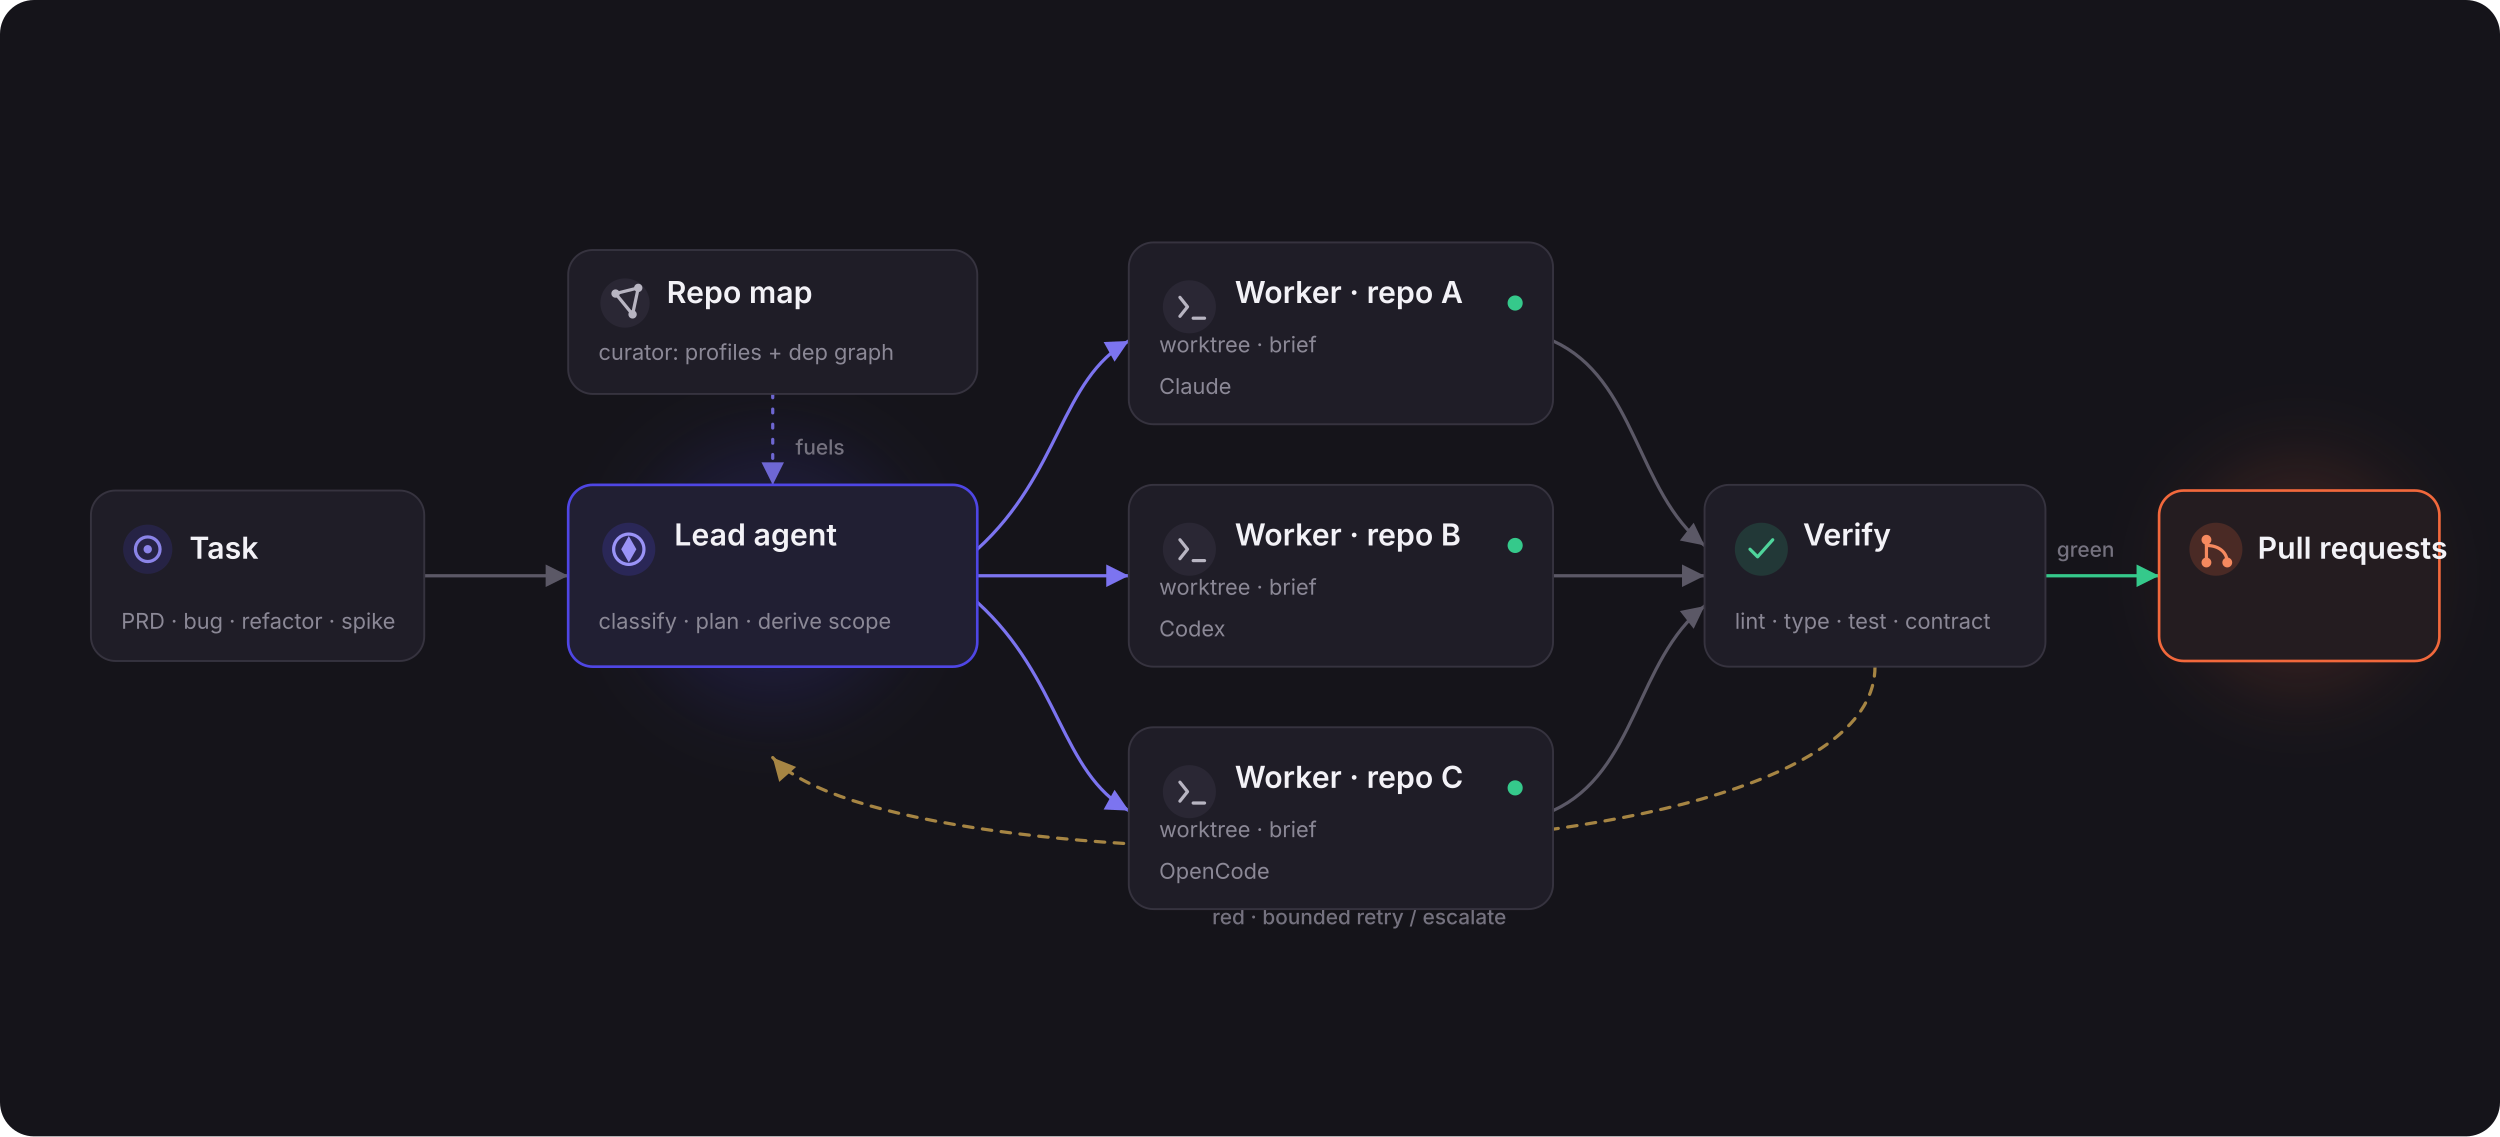
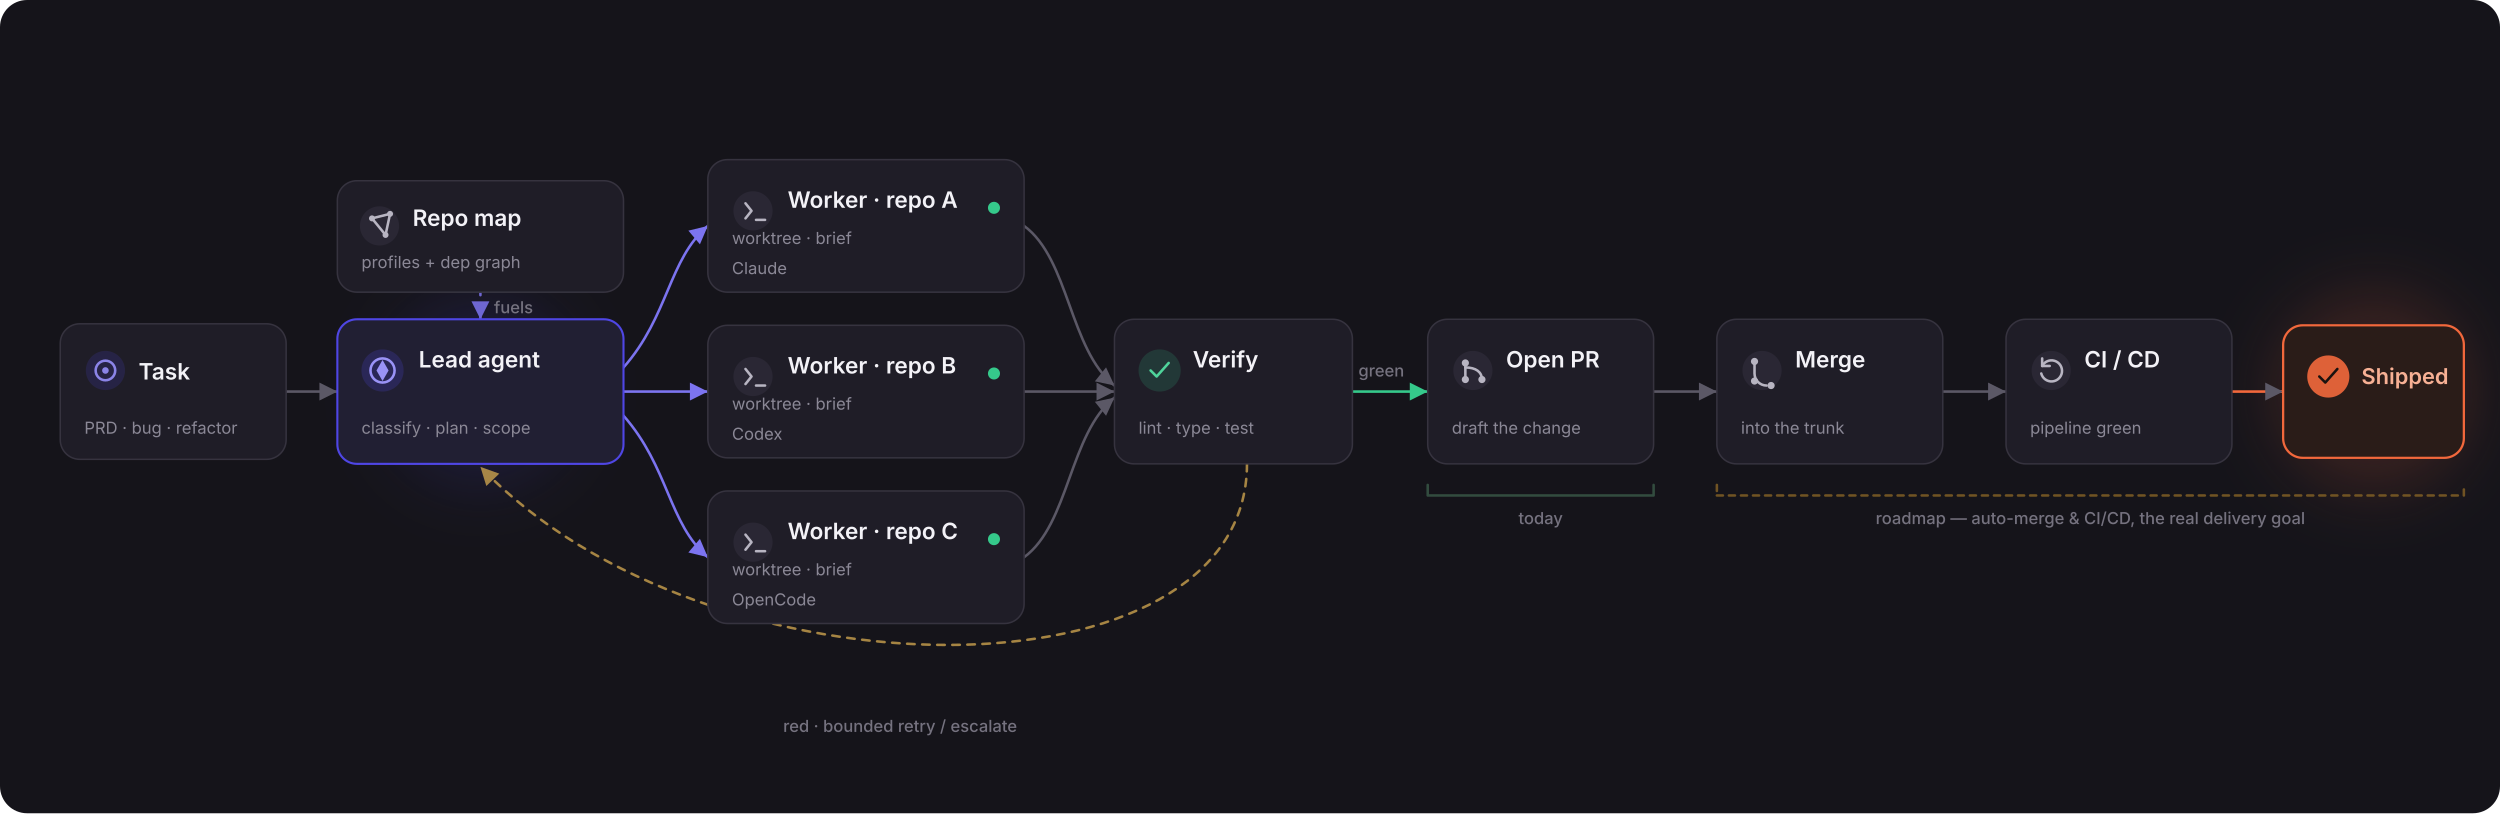
- <svg xmlns="http://www.w3.org/2000/svg" viewBox="0 0 1320 600" font-family="'Inter','SF Pro Display',-apple-system,'Segoe UI','PingFang SC','Noto Sans CJK SC',sans-serif">
+ <svg xmlns="http://www.w3.org/2000/svg" viewBox="0 0 1660 540" font-family="'Inter','SF Pro Display',-apple-system,'Segoe UI','PingFang SC','Noto Sans CJK SC',sans-serif">
  <defs>
    <marker id="arr" markerWidth="10" markerHeight="10" refX="7" refY="3.5" orient="auto">
      <path d="M0,0 L7,3.5 L0,7 z" fill="#5b5866" />
    </marker>
    <marker id="arrB" markerWidth="10" markerHeight="10" refX="7" refY="3.5" orient="auto">
      <path d="M0,0 L7,3.5 L0,7 z" fill="#7c74f0" />
    </marker>
    <marker id="arrG" markerWidth="10" markerHeight="10" refX="7" refY="3.5" orient="auto">
      <path d="M0,0 L7,3.5 L0,7 z" fill="#35c98b" />
    </marker>
    <marker id="arrA" markerWidth="10" markerHeight="10" refX="7" refY="3.5" orient="auto">
      <path d="M0,0 L7,3.5 L0,7 z" fill="#caa14e" />
    </marker>
    <filter id="glow" x="-60%" y="-60%" width="220%" height="220%">
-       <feGaussianBlur stdDeviation="22" result="b" />
-       <feMerge>
-         <feMergeNode in="b" />
-       </feMerge>
+       <feGaussianBlur stdDeviation="22" />
    </filter>
    <style>
-       .ttl{fill:#f3f2f7;font-size:16px;font-weight:600}
-       .sub{fill:#8b8896;font-size:11.5px}
+       .ttl{fill:#f3f2f7;font-size:15px;font-weight:600}
+       .sub{fill:#8b8896;font-size:11px}
      .lbl{fill:#75727f;font-size:11px;font-weight:500}
      .node{fill:#1f1d27;stroke:#36333f;stroke-width:1}
      .gl{stroke-width:1.7;fill:none;stroke-linecap:round;stroke-linejoin:round}
    </style>
  </defs>
-   <rect x="0" y="0" width="1320" height="600" rx="18" fill="#15141a" />
-   <circle cx="408" cy="304" r="70" fill="#4f46e5" opacity="0.16" filter="url(#glow)" />
-   <circle cx="1214" cy="304" r="60" fill="#f2683c" opacity="0.16" filter="url(#glow)" />
-   <path class="gl" d="M224,304 H300" stroke="#5b5866" marker-end="url(#arr)" />
-   <path class="gl" d="M408,208 V256" stroke="#7c74f0" stroke-dasharray="2 6" opacity="0.85" marker-end="url(#arrB)" />
-   <text class="lbl" x="420" y="240" fill="#8b84e8">fuels</text>
-   <path class="gl" d="M516,290 C560,250 560,200 596,180" stroke="#7c74f0" marker-end="url(#arrB)" />
-   <path class="gl" d="M516,304 H596" stroke="#7c74f0" marker-end="url(#arrB)" />
-   <path class="gl" d="M516,318 C560,358 560,408 596,428" stroke="#7c74f0" marker-end="url(#arrB)" />
-   <path class="gl" d="M820,180 C864,200 864,260 900,288" stroke="#5b5866" marker-end="url(#arr)" />
-   <path class="gl" d="M820,304 H900" stroke="#5b5866" marker-end="url(#arr)" />
-   <path class="gl" d="M820,428 C864,408 864,348 900,320" stroke="#5b5866" marker-end="url(#arr)" />
-   <path class="gl" d="M1080,304 H1140" stroke="#35c98b" marker-end="url(#arrG)" />
-   <text class="lbl" x="1086" y="294" fill="#35c98b">green</text>
-   <path class="gl" d="M990,352 C990,470 470,470 408,400" stroke="#caa14e" stroke-dasharray="5 5" opacity="0.8" marker-end="url(#arrA)" />
-   <text class="lbl" x="640" y="488" fill="#caa14e">red · bounded retry / escalate</text>
-   <rect class="node" x="48" y="259" width="176" height="90" rx="13" />
-   <circle cx="78" cy="290" r="13" fill="#4f46e5" opacity="0.16" />
-   <circle cx="78" cy="290" r="6.5" fill="none" stroke="#8b84e8" class="gl" />
-   <circle cx="78" cy="290" r="2.2" fill="#8b84e8" />
-   <text class="ttl" x="100" y="295">Task</text>
-   <text class="sub" x="64" y="332">PRD · bug · refactor · spike</text>
-   <rect class="node" x="300" y="132" width="216" height="76" rx="13" />
-   <circle cx="330" cy="160" r="13" fill="#2a2734" />
+   <rect x="0" y="0" width="1660" height="540" rx="18" fill="#15141a" />
+   <circle cx="319" cy="260" r="62" fill="#4f46e5" opacity="0.15" filter="url(#glow)" />
+   <circle cx="1576" cy="260" r="66" fill="#f2683c" opacity="0.17" filter="url(#glow)" />
+   <path class="gl" d="M190,260 H224" stroke="#5b5866" marker-end="url(#arr)" />
+   <path class="gl" d="M319,194 V212" stroke="#7c74f0" stroke-dasharray="2 6" opacity=".85" marker-end="url(#arrB)" />
+   <text class="lbl" x="328" y="208" fill="#8b84e8">fuels</text>
+   <path class="gl" d="M414,244 C444,210 444,172 470,150" stroke="#7c74f0" marker-end="url(#arrB)" />
+   <path class="gl" d="M414,260 H470" stroke="#7c74f0" marker-end="url(#arrB)" />
+   <path class="gl" d="M414,276 C444,310 444,348 470,370" stroke="#7c74f0" marker-end="url(#arrB)" />
+   <path class="gl" d="M680,150 C710,172 710,232 740,256" stroke="#5b5866" marker-end="url(#arr)" />
+   <path class="gl" d="M680,260 H740" stroke="#5b5866" marker-end="url(#arr)" />
+   <path class="gl" d="M680,370 C710,348 710,288 740,264" stroke="#5b5866" marker-end="url(#arr)" />
+   <path class="gl" d="M898,260 H948" stroke="#35c98b" marker-end="url(#arrG)" />
+   <text class="lbl" x="902" y="250" fill="#35c98b">green</text>
+   <path class="gl" d="M1098,260 H1140" stroke="#5b5866" marker-end="url(#arr)" />
+   <path class="gl" d="M1290,260 H1332" stroke="#5b5866" marker-end="url(#arr)" />
+   <path class="gl" d="M1482,260 H1516" stroke="#f2683c" marker-end="url(#arr)" />
+   <path class="gl" d="M828,308 C828,468 470,468 319,310" stroke="#caa14e" stroke-dasharray="5 5" opacity=".8" marker-end="url(#arrA)" />
+   <text class="lbl" x="520" y="486" fill="#caa14e">red · bounded retry / escalate</text>
+   <rect class="node" x="40" y="215" width="150" height="90" rx="13" />
+   <circle cx="70" cy="246" r="13" fill="#4f46e5" opacity="0.16" />
+   <circle cx="70" cy="246" r="6.5" fill="none" stroke="#8b84e8" class="gl" />
+   <circle cx="70" cy="246" r="2.2" fill="#8b84e8" />
+   <text class="ttl" x="92" y="252">Task</text>
+   <text class="sub" x="56" y="288">PRD · bug · refactor</text>
+   <rect class="node" x="224" y="120" width="190" height="74" rx="13" />
+   <circle cx="252" cy="150" r="13" fill="#2a2734" />
  <g class="gl" stroke="#b8b5c2">
-     <circle cx="325" cy="155" r="2.2" fill="#b8b5c2" stroke="none" />
-     <circle cx="337" cy="152" r="2.2" fill="#b8b5c2" stroke="none" />
-     <circle cx="334" cy="166" r="2.2" fill="#b8b5c2" stroke="none" />
-     <path d="M325,155 L337,152 M337,152 L334,166 M325,155 L334,166" />
+     <circle cx="247" cy="145" r="2" fill="#b8b5c2" stroke="none" />
+     <circle cx="259" cy="142" r="2" fill="#b8b5c2" stroke="none" />
+     <circle cx="256" cy="156" r="2" fill="#b8b5c2" stroke="none" />
+     <path d="M247,145 L259,142 M259,142 L256,156 M247,145 L256,156" />
  </g>
-   <text class="ttl" x="352" y="160" font-size="14.5">Repo map</text>
-   <text class="sub" x="316" y="190">curator: profiles + dep graph</text>
-   <rect x="300" y="256" width="216" height="96" rx="13" fill="#211f33" stroke="#4f46e5" stroke-width="1.4" />
-   <circle cx="332" cy="290" r="14" fill="#4f46e5" opacity="0.2" />
-   <circle cx="332" cy="290" r="8" fill="none" stroke="#9a93f7" class="gl" />
-   <path d="M332,283 L336,290 L332,297 L328,290 Z" fill="#9a93f7" />
-   <text class="ttl" x="356" y="288">Lead agent</text>
-   <text class="sub" x="316" y="332">classify · plan · derive scope</text>
+   <text class="ttl" x="274" y="150" font-size="14">Repo map</text>
+   <text class="sub" x="240" y="178">profiles + dep graph</text>
+   <rect x="224" y="212" width="190" height="96" rx="13" fill="#211f33" stroke="#4f46e5" stroke-width="1.4" />
+   <circle cx="254" cy="246" r="14" fill="#4f46e5" opacity="0.2" />
+   <circle cx="254" cy="246" r="8" fill="none" stroke="#9a93f7" class="gl" />
+   <path d="M254,239 L258,246 L254,253 L250,246 Z" fill="#9a93f7" />
+   <text class="ttl" x="278" y="244">Lead agent</text>
+   <text class="sub" x="240" y="288">classify · plan · scope</text>
  <g>
-     <rect class="node" x="596" y="128" width="224" height="96" rx="13" />
-     <circle cx="628" cy="162" r="14" fill="#2a2734" />
+     <rect class="node" x="470" y="106" width="210" height="88" rx="13" />
+     <circle cx="500" cy="140" r="13" fill="#2a2734" />
    <g class="gl" stroke="#b8b5c2">
-       <path d="M623,157 l4,5 l-4,5" />
-       <path d="M630,168 h6" />
+       <path d="M495,135 l4,5 l-4,5" />
+       <path d="M502,146 h6" />
    </g>
-     <text class="ttl" x="652" y="160">Worker · repo A</text>
-     <text class="sub" x="612" y="186">worktree · brief</text>
-     <circle cx="800" cy="160" r="4" fill="#35c98b" />
-     <text x="612" y="208" class="sub" fill="#6f6c79">Claude</text>
+     <text class="ttl" x="523" y="138">Worker · repo A</text>
+     <text class="sub" x="486" y="162">worktree · brief</text>
+     <circle cx="660" cy="138" r="4" fill="#35c98b" />
+     <text x="486" y="182" class="sub" fill="#6f6c79">Claude</text>
  </g>
  <g>
-     <rect class="node" x="596" y="256" width="224" height="96" rx="13" />
-     <circle cx="628" cy="290" r="14" fill="#2a2734" />
+     <rect class="node" x="470" y="216" width="210" height="88" rx="13" />
+     <circle cx="500" cy="250" r="13" fill="#2a2734" />
    <g class="gl" stroke="#b8b5c2">
-       <path d="M623,285 l4,5 l-4,5" />
-       <path d="M630,296 h6" />
+       <path d="M495,245 l4,5 l-4,5" />
+       <path d="M502,256 h6" />
    </g>
-     <text class="ttl" x="652" y="288">Worker · repo B</text>
-     <text class="sub" x="612" y="314">worktree · brief</text>
-     <circle cx="800" cy="288" r="4" fill="#35c98b" />
-     <text x="612" y="336" class="sub" fill="#6f6c79">Codex</text>
+     <text class="ttl" x="523" y="248">Worker · repo B</text>
+     <text class="sub" x="486" y="272">worktree · brief</text>
+     <circle cx="660" cy="248" r="4" fill="#35c98b" />
+     <text x="486" y="292" class="sub" fill="#6f6c79">Codex</text>
  </g>
  <g>
-     <rect class="node" x="596" y="384" width="224" height="96" rx="13" />
-     <circle cx="628" cy="418" r="14" fill="#2a2734" />
+     <rect class="node" x="470" y="326" width="210" height="88" rx="13" />
+     <circle cx="500" cy="360" r="13" fill="#2a2734" />
    <g class="gl" stroke="#b8b5c2">
-       <path d="M623,413 l4,5 l-4,5" />
-       <path d="M630,424 h6" />
+       <path d="M495,355 l4,5 l-4,5" />
+       <path d="M502,366 h6" />
    </g>
-     <text class="ttl" x="652" y="416">Worker · repo C</text>
-     <text class="sub" x="612" y="442">worktree · brief</text>
-     <circle cx="800" cy="416" r="4" fill="#35c98b" />
-     <text x="612" y="464" class="sub" fill="#6f6c79">OpenCode</text>
+     <text class="ttl" x="523" y="358">Worker · repo C</text>
+     <text class="sub" x="486" y="382">worktree · brief</text>
+     <circle cx="660" cy="358" r="4" fill="#35c98b" />
+     <text x="486" y="402" class="sub" fill="#6f6c79">OpenCode</text>
  </g>
-   <rect class="node" x="900" y="256" width="180" height="96" rx="13" stroke="#3a5a48" />
-   <circle cx="930" cy="290" r="14" fill="#35c98b" opacity="0.16" />
-   <path class="gl" d="M924,290 l4,4 l8,-9" stroke="#4fd49b" />
-   <text class="ttl" x="952" y="288" font-size="14.5">Verify</text>
-   <text class="sub" x="916" y="332">lint · type · test · contract</text>
-   <rect x="1140" y="259" width="148" height="90" rx="13" fill="#241c20" stroke="#f2683c" stroke-width="1.4" />
-   <circle cx="1170" cy="290" r="14" fill="#f2683c" opacity="0.18" />
-   <g class="gl" stroke="#f5895f">
-     <circle cx="1165" cy="285" r="2.6" fill="#f5895f" stroke="none" />
-     <circle cx="1165" cy="297" r="2.6" fill="#f5895f" stroke="none" />
-     <path d="M1165,287 v8" />
-     <path d="M1165,288 C1172,288 1176,292 1176,297" />
-     <circle cx="1176" cy="297" r="2.6" fill="#f5895f" stroke="none" />
+   <rect class="node" x="740" y="212" width="158" height="96" rx="13" stroke="#3a5a48" />
+   <circle cx="770" cy="246" r="14" fill="#35c98b" opacity="0.16" />
+   <path class="gl" d="M764,246 l4,4 l8,-9" stroke="#4fd49b" />
+   <text class="ttl" x="792" y="244" font-size="14">Verify</text>
+   <text class="sub" x="756" y="288">lint · type · test</text>
+   <rect class="node" x="948" y="212" width="150" height="96" rx="13" />
+   <circle cx="978" cy="246" r="13" fill="#2a2734" />
+   <g class="gl" stroke="#b8b5c2">
+     <circle cx="973" cy="241" r="2.4" fill="#b8b5c2" stroke="none" />
+     <circle cx="973" cy="252" r="2.4" fill="#b8b5c2" stroke="none" />
+     <path d="M973,243 v7" />
+     <path d="M973,244 C980,244 984,247 984,252" />
+     <circle cx="984" cy="252" r="2.4" fill="#b8b5c2" stroke="none" />
  </g>
-   <text class="ttl" x="1192" y="295">Pull requests</text>
+   <text class="ttl" x="1000" y="244" font-size="14">Open PR</text>
+   <text class="sub" x="964" y="288">draft the change</text>
+   <rect class="node" x="1140" y="212" width="150" height="96" rx="13" />
+   <circle cx="1170" cy="246" r="13" fill="#2a2734" />
+   <g class="gl" stroke="#b8b5c2">
+     <circle cx="1165" cy="240" r="2.4" fill="#b8b5c2" stroke="none" />
+     <path d="M1165,242 v6 a8,8 0 0 0 8,8" />
+     <circle cx="1165" cy="253" r="2.4" fill="#b8b5c2" stroke="none" />
+     <circle cx="1176" cy="256" r="2.4" fill="#b8b5c2" stroke="none" />
+   </g>
+   <text class="ttl" x="1192" y="244" font-size="14">Merge</text>
+   <text class="sub" x="1156" y="288">into the trunk</text>
+   <rect class="node" x="1332" y="212" width="150" height="96" rx="13" />
+   <circle cx="1362" cy="246" r="13" fill="#2a2734" />
+   <g class="gl" stroke="#b8b5c2">
+     <path d="M1356,243 a7,7 0 1 1 -0.6,5" />
+     <path d="M1356,238 v5 h5" />
+   </g>
+   <text class="ttl" x="1384" y="244" font-size="14">CI / CD</text>
+   <text class="sub" x="1348" y="288">pipeline green</text>
+   <rect x="1516" y="216" width="120" height="88" rx="13" fill="#2a1c18" stroke="#f2683c" stroke-width="1.5" />
+   <circle cx="1546" cy="250" r="14" fill="#f2683c" opacity="0.9" />
+   <path class="gl" d="M1540,250 l4,4 l8,-9" stroke="#1a120f" stroke-width="2.1" />
+   <text x="1568" y="255" fill="#f7b094" font-size="14.5" font-weight="600">Shipped</text>
+   <path class="gl" d="M948,322 v7 M948,329 H1098 M1098,329 v-7" stroke="#3a5a48" stroke-width="1.2" opacity=".8" />
+   <text class="lbl" x="1023" y="348" fill="#5fbf92" text-anchor="middle">today</text>
+   <path class="gl" d="M1140,322 v7 M1140,329 H1636 M1636,329 v-7" stroke="#7a5a24" stroke-width="1.2" stroke-dasharray="4 4" opacity=".9" />
+   <text class="lbl" x="1388" y="348" fill="#caa14e" text-anchor="middle">roadmap — auto-merge &amp; CI/CD, the real delivery goal</text>
</svg>
